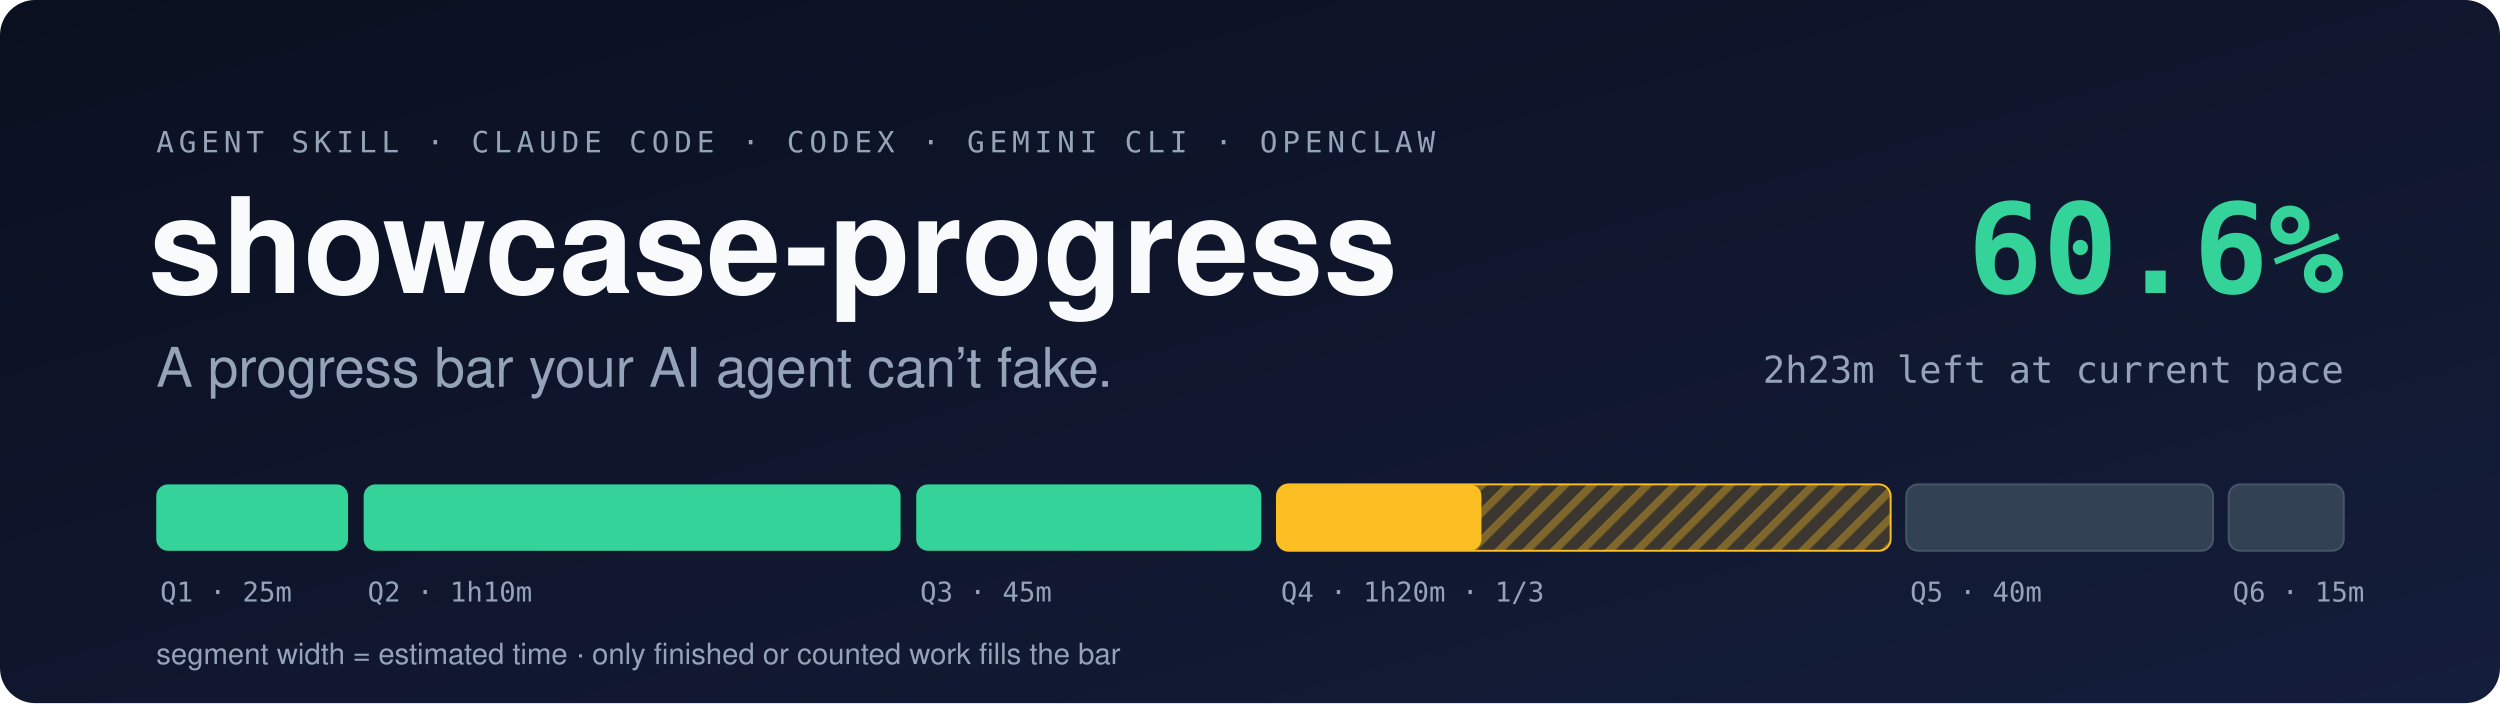
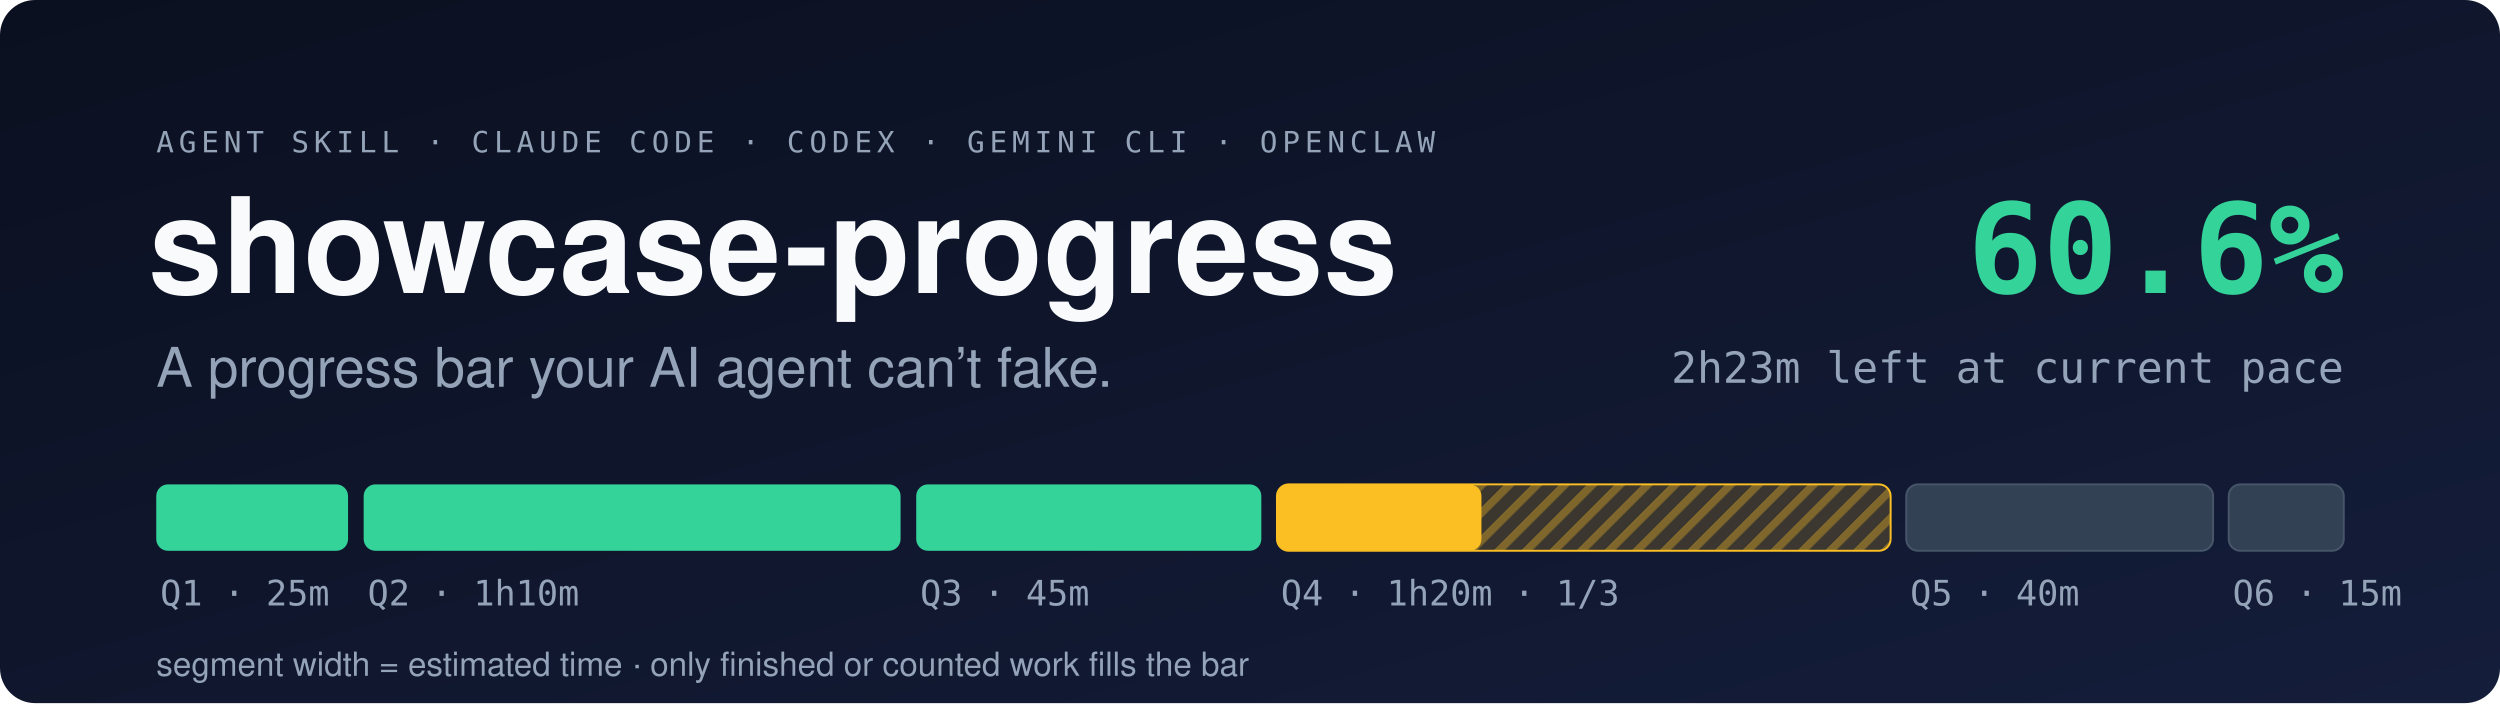
<svg xmlns="http://www.w3.org/2000/svg" width="1280" height="360" viewBox="0 0 1280 360" role="img" aria-label="showcase-progress: a progress bar your AI agent can't fake">
  <defs>
    <linearGradient id="bg" x1="0" y1="0" x2="1" y2="1">
      <stop offset="0" stop-color="#0b1020" />
      <stop offset="1" stop-color="#141d3a" />
    </linearGradient>
    <pattern id="hatch" width="10" height="10" patternUnits="userSpaceOnUse" patternTransform="rotate(45)">
      <rect width="10" height="10" fill="#fbbf24" opacity="0.18" />
      <rect width="4" height="10" fill="#fbbf24" opacity="0.35" />
    </pattern>
  </defs>
  <rect width="1280" height="360" rx="18" fill="url(#bg)" />
  <text x="80" y="78" font-family="ui-monospace,SFMono-Regular,Menlo,Consolas,'DejaVu Sans Mono',monospace" font-size="15" letter-spacing="2.5" fill="#94a3b8">AGENT SKILL · CLAUDE CODE · CODEX · GEMINI CLI · OPENCLAW</text>
  <text x="76" y="150" font-family="-apple-system,BlinkMacSystemFont,'Segoe UI',Helvetica,Arial,sans-serif" font-size="68" font-weight="700" fill="#f8fafc">showcase-progress</text>
  <text x="80" y="198" font-family="-apple-system,BlinkMacSystemFont,'Segoe UI',Helvetica,Arial,sans-serif" font-size="28" fill="#94a3b8">A progress bar your AI agent can’t fake.</text>
  <text x="1200" y="150" text-anchor="end" font-family="ui-monospace,SFMono-Regular,Menlo,Consolas,'DejaVu Sans Mono',monospace" font-size="64" font-weight="700" fill="#34d399">60.6%</text>
-   <text x="1200" y="196" text-anchor="end" font-family="ui-monospace,SFMono-Regular,Menlo,Consolas,'DejaVu Sans Mono',monospace" font-size="19" fill="#94a3b8">2h23m left at current pace</text>
+   <text x="1200" y="196" text-anchor="end" font-family="ui-monospace,SFMono-Regular,Menlo,Consolas,'DejaVu Sans Mono',monospace" font-size="22" fill="#94a3b8">2h23m left at current pace</text>
  <rect x="80.0" y="248" width="98.2" height="34" rx="6" fill="#34d399" />
-   <text x="82.0" y="308" font-family="ui-monospace,SFMono-Regular,Menlo,Consolas,'DejaVu Sans Mono',monospace" font-size="14" fill="#94a3b8">Q1 · 25m</text>
+   <text x="82.0" y="310" font-family="ui-monospace,SFMono-Regular,Menlo,Consolas,'DejaVu Sans Mono',monospace" font-size="18" fill="#94a3b8">Q1 · 25m</text>
  <rect x="186.2" y="248" width="274.9" height="34" rx="6" fill="#34d399" />
-   <text x="188.2" y="308" font-family="ui-monospace,SFMono-Regular,Menlo,Consolas,'DejaVu Sans Mono',monospace" font-size="14" fill="#94a3b8">Q2 · 1h10m</text>
+   <text x="188.2" y="310" font-family="ui-monospace,SFMono-Regular,Menlo,Consolas,'DejaVu Sans Mono',monospace" font-size="18" fill="#94a3b8">Q2 · 1h10m</text>
  <rect x="469.1" y="248" width="176.7" height="34" rx="6" fill="#34d399" />
-   <text x="471.1" y="308" font-family="ui-monospace,SFMono-Regular,Menlo,Consolas,'DejaVu Sans Mono',monospace" font-size="14" fill="#94a3b8">Q3 · 45m</text>
+   <text x="471.1" y="310" font-family="ui-monospace,SFMono-Regular,Menlo,Consolas,'DejaVu Sans Mono',monospace" font-size="18" fill="#94a3b8">Q3 · 45m</text>
  <rect x="653.8" y="248" width="314.2" height="34" rx="6" fill="url(#hatch)" stroke="#fbbf24" />
  <rect x="653.8" y="248" width="104.7" height="34" rx="6" fill="#fbbf24" />
-   <text x="655.8" y="308" font-family="ui-monospace,SFMono-Regular,Menlo,Consolas,'DejaVu Sans Mono',monospace" font-size="14" fill="#94a3b8">Q4 · 1h20m · 1/3</text>
+   <text x="655.8" y="310" font-family="ui-monospace,SFMono-Regular,Menlo,Consolas,'DejaVu Sans Mono',monospace" font-size="18" fill="#94a3b8">Q4 · 1h20m · 1/3</text>
  <rect x="976.0" y="248" width="157.1" height="34" rx="6" fill="#334155" stroke="#475569" />
-   <text x="978.0" y="308" font-family="ui-monospace,SFMono-Regular,Menlo,Consolas,'DejaVu Sans Mono',monospace" font-size="14" fill="#94a3b8">Q5 · 40m</text>
+   <text x="978.0" y="310" font-family="ui-monospace,SFMono-Regular,Menlo,Consolas,'DejaVu Sans Mono',monospace" font-size="18" fill="#94a3b8">Q5 · 40m</text>
  <rect x="1141.1" y="248" width="58.9" height="34" rx="6" fill="#334155" stroke="#475569" />
-   <text x="1143.1" y="308" font-family="ui-monospace,SFMono-Regular,Menlo,Consolas,'DejaVu Sans Mono',monospace" font-size="14" fill="#94a3b8">Q6 · 15m</text>
-   <text x="80" y="340" font-family="-apple-system,BlinkMacSystemFont,'Segoe UI',Helvetica,Arial,sans-serif" font-size="15" fill="#94a3b8">segment width = estimated time · only finished or counted work fills the bar</text>
+   <text x="1143.1" y="310" font-family="ui-monospace,SFMono-Regular,Menlo,Consolas,'DejaVu Sans Mono',monospace" font-size="18" fill="#94a3b8">Q6 · 15m</text>
+   <text x="80" y="346" font-family="-apple-system,BlinkMacSystemFont,'Segoe UI',Helvetica,Arial,sans-serif" font-size="17" fill="#94a3b8">segment width = estimated time · only finished or counted work fills the bar</text>
</svg>
